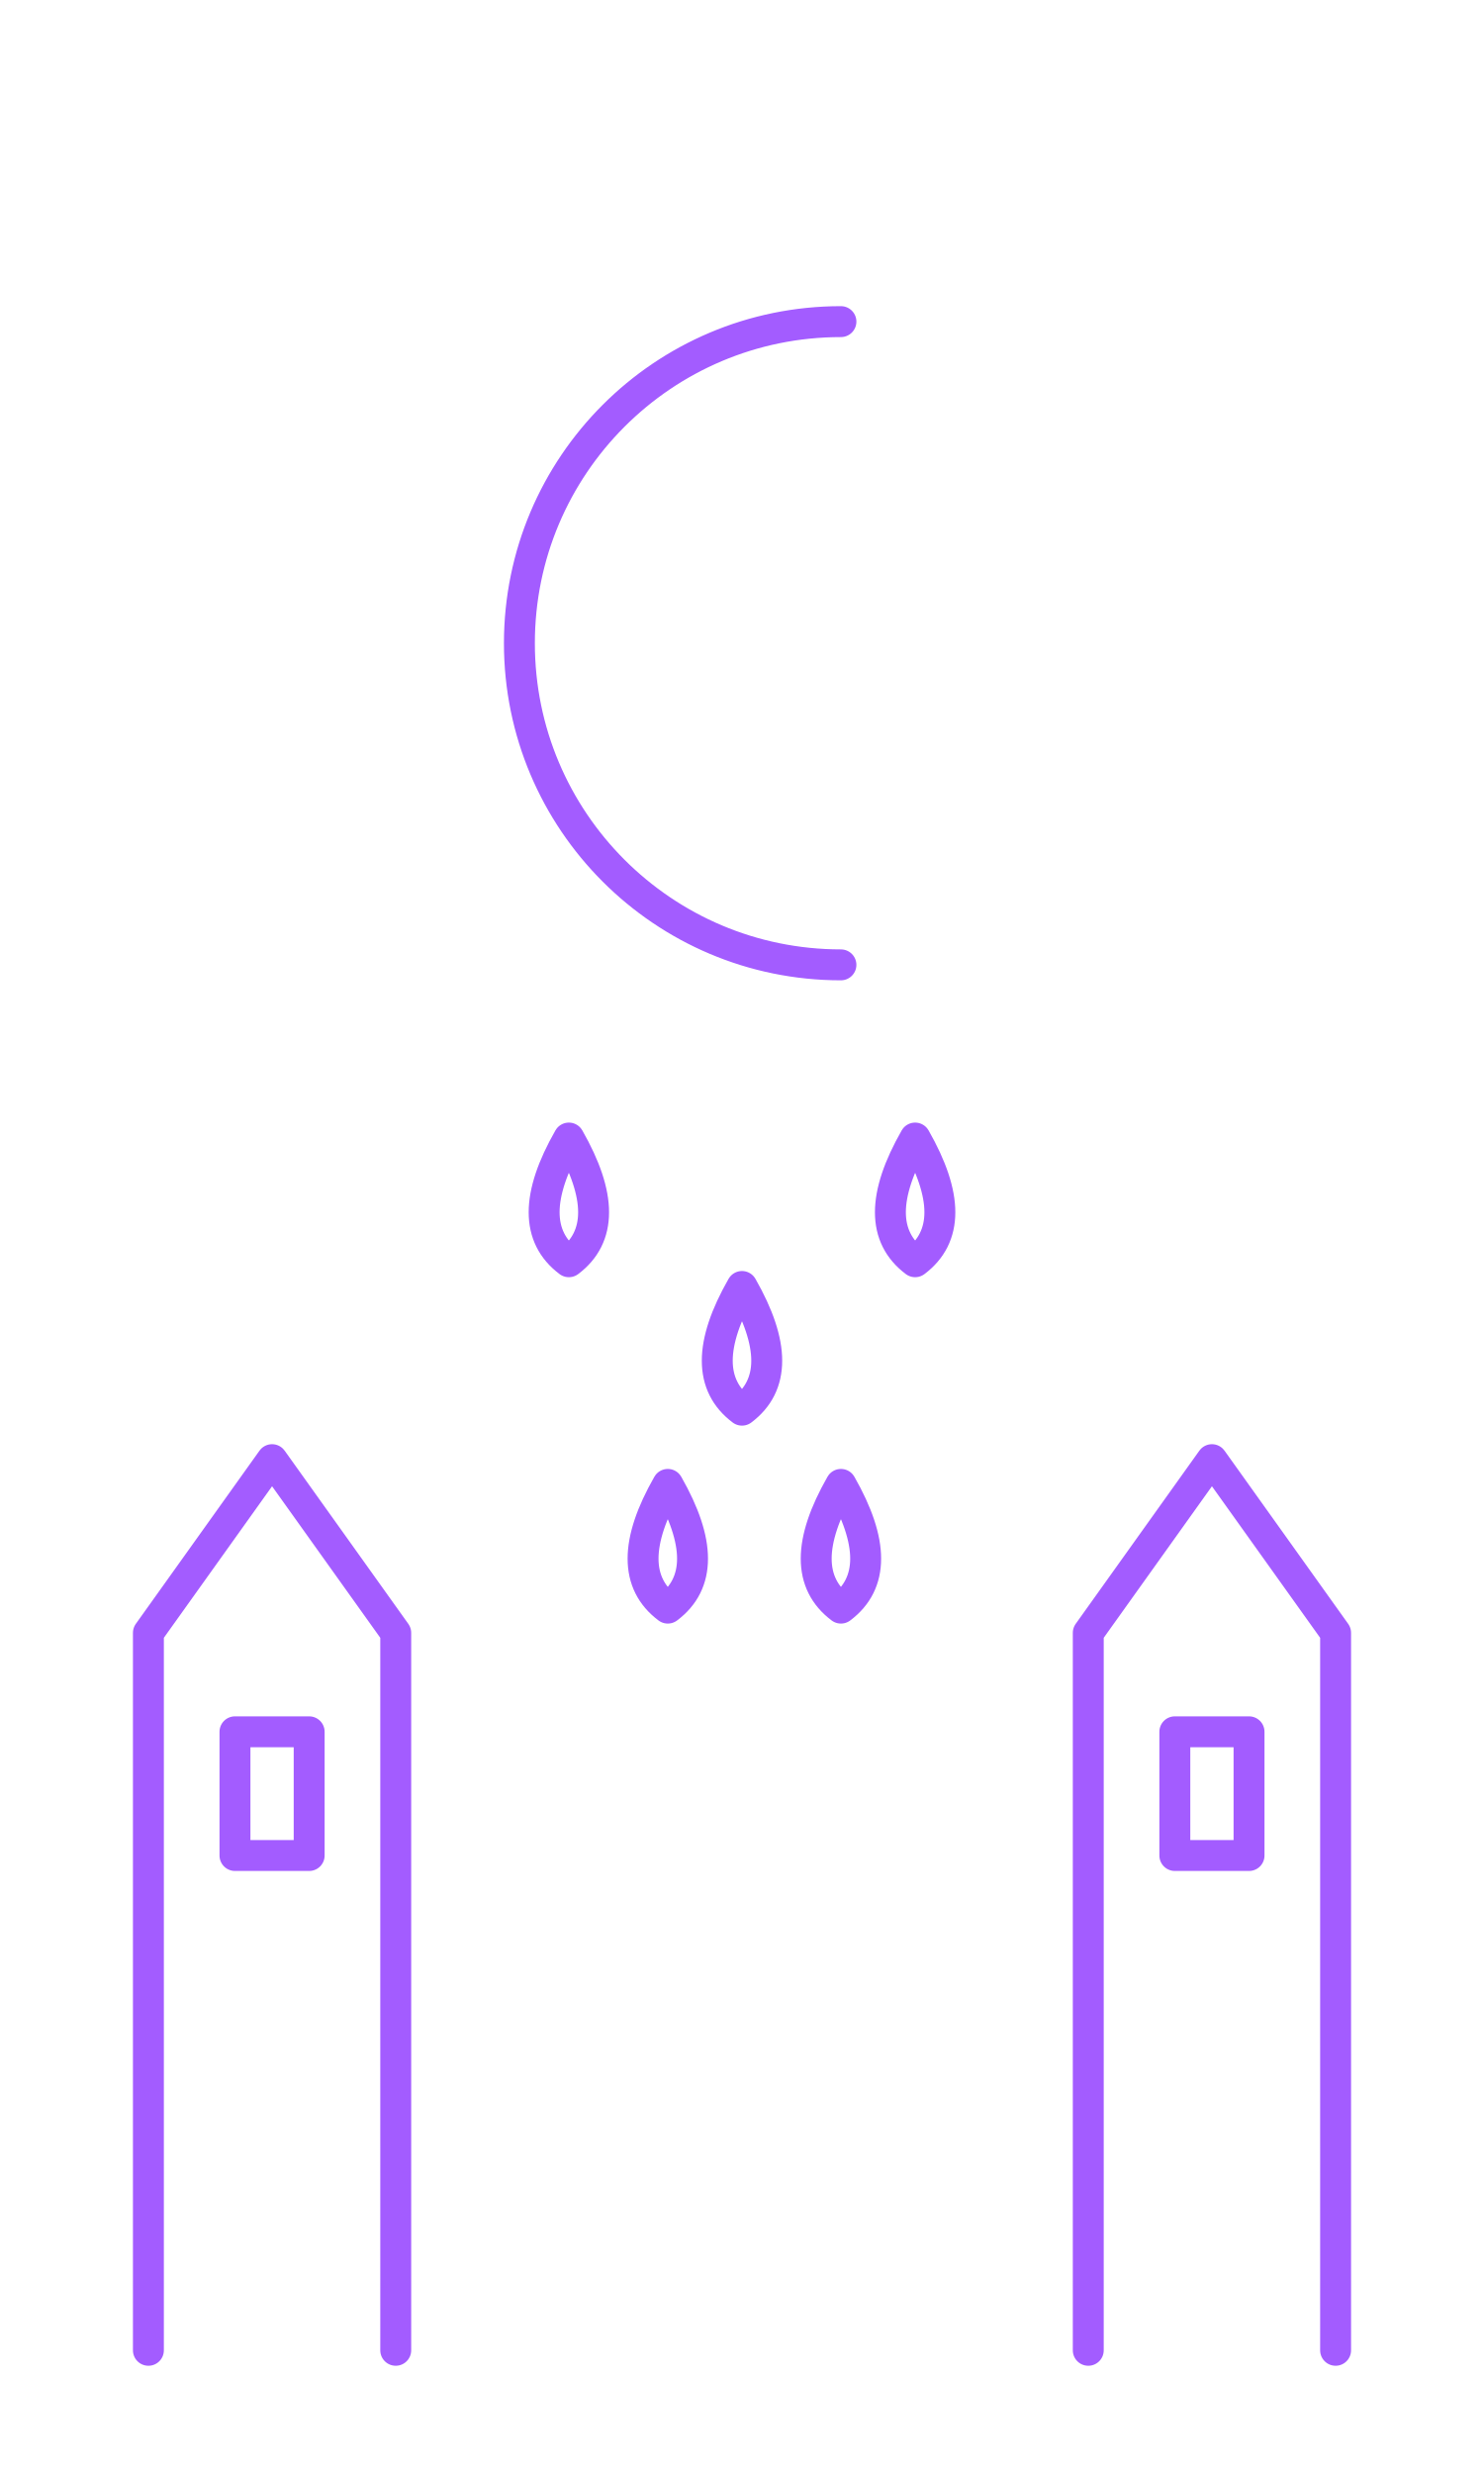
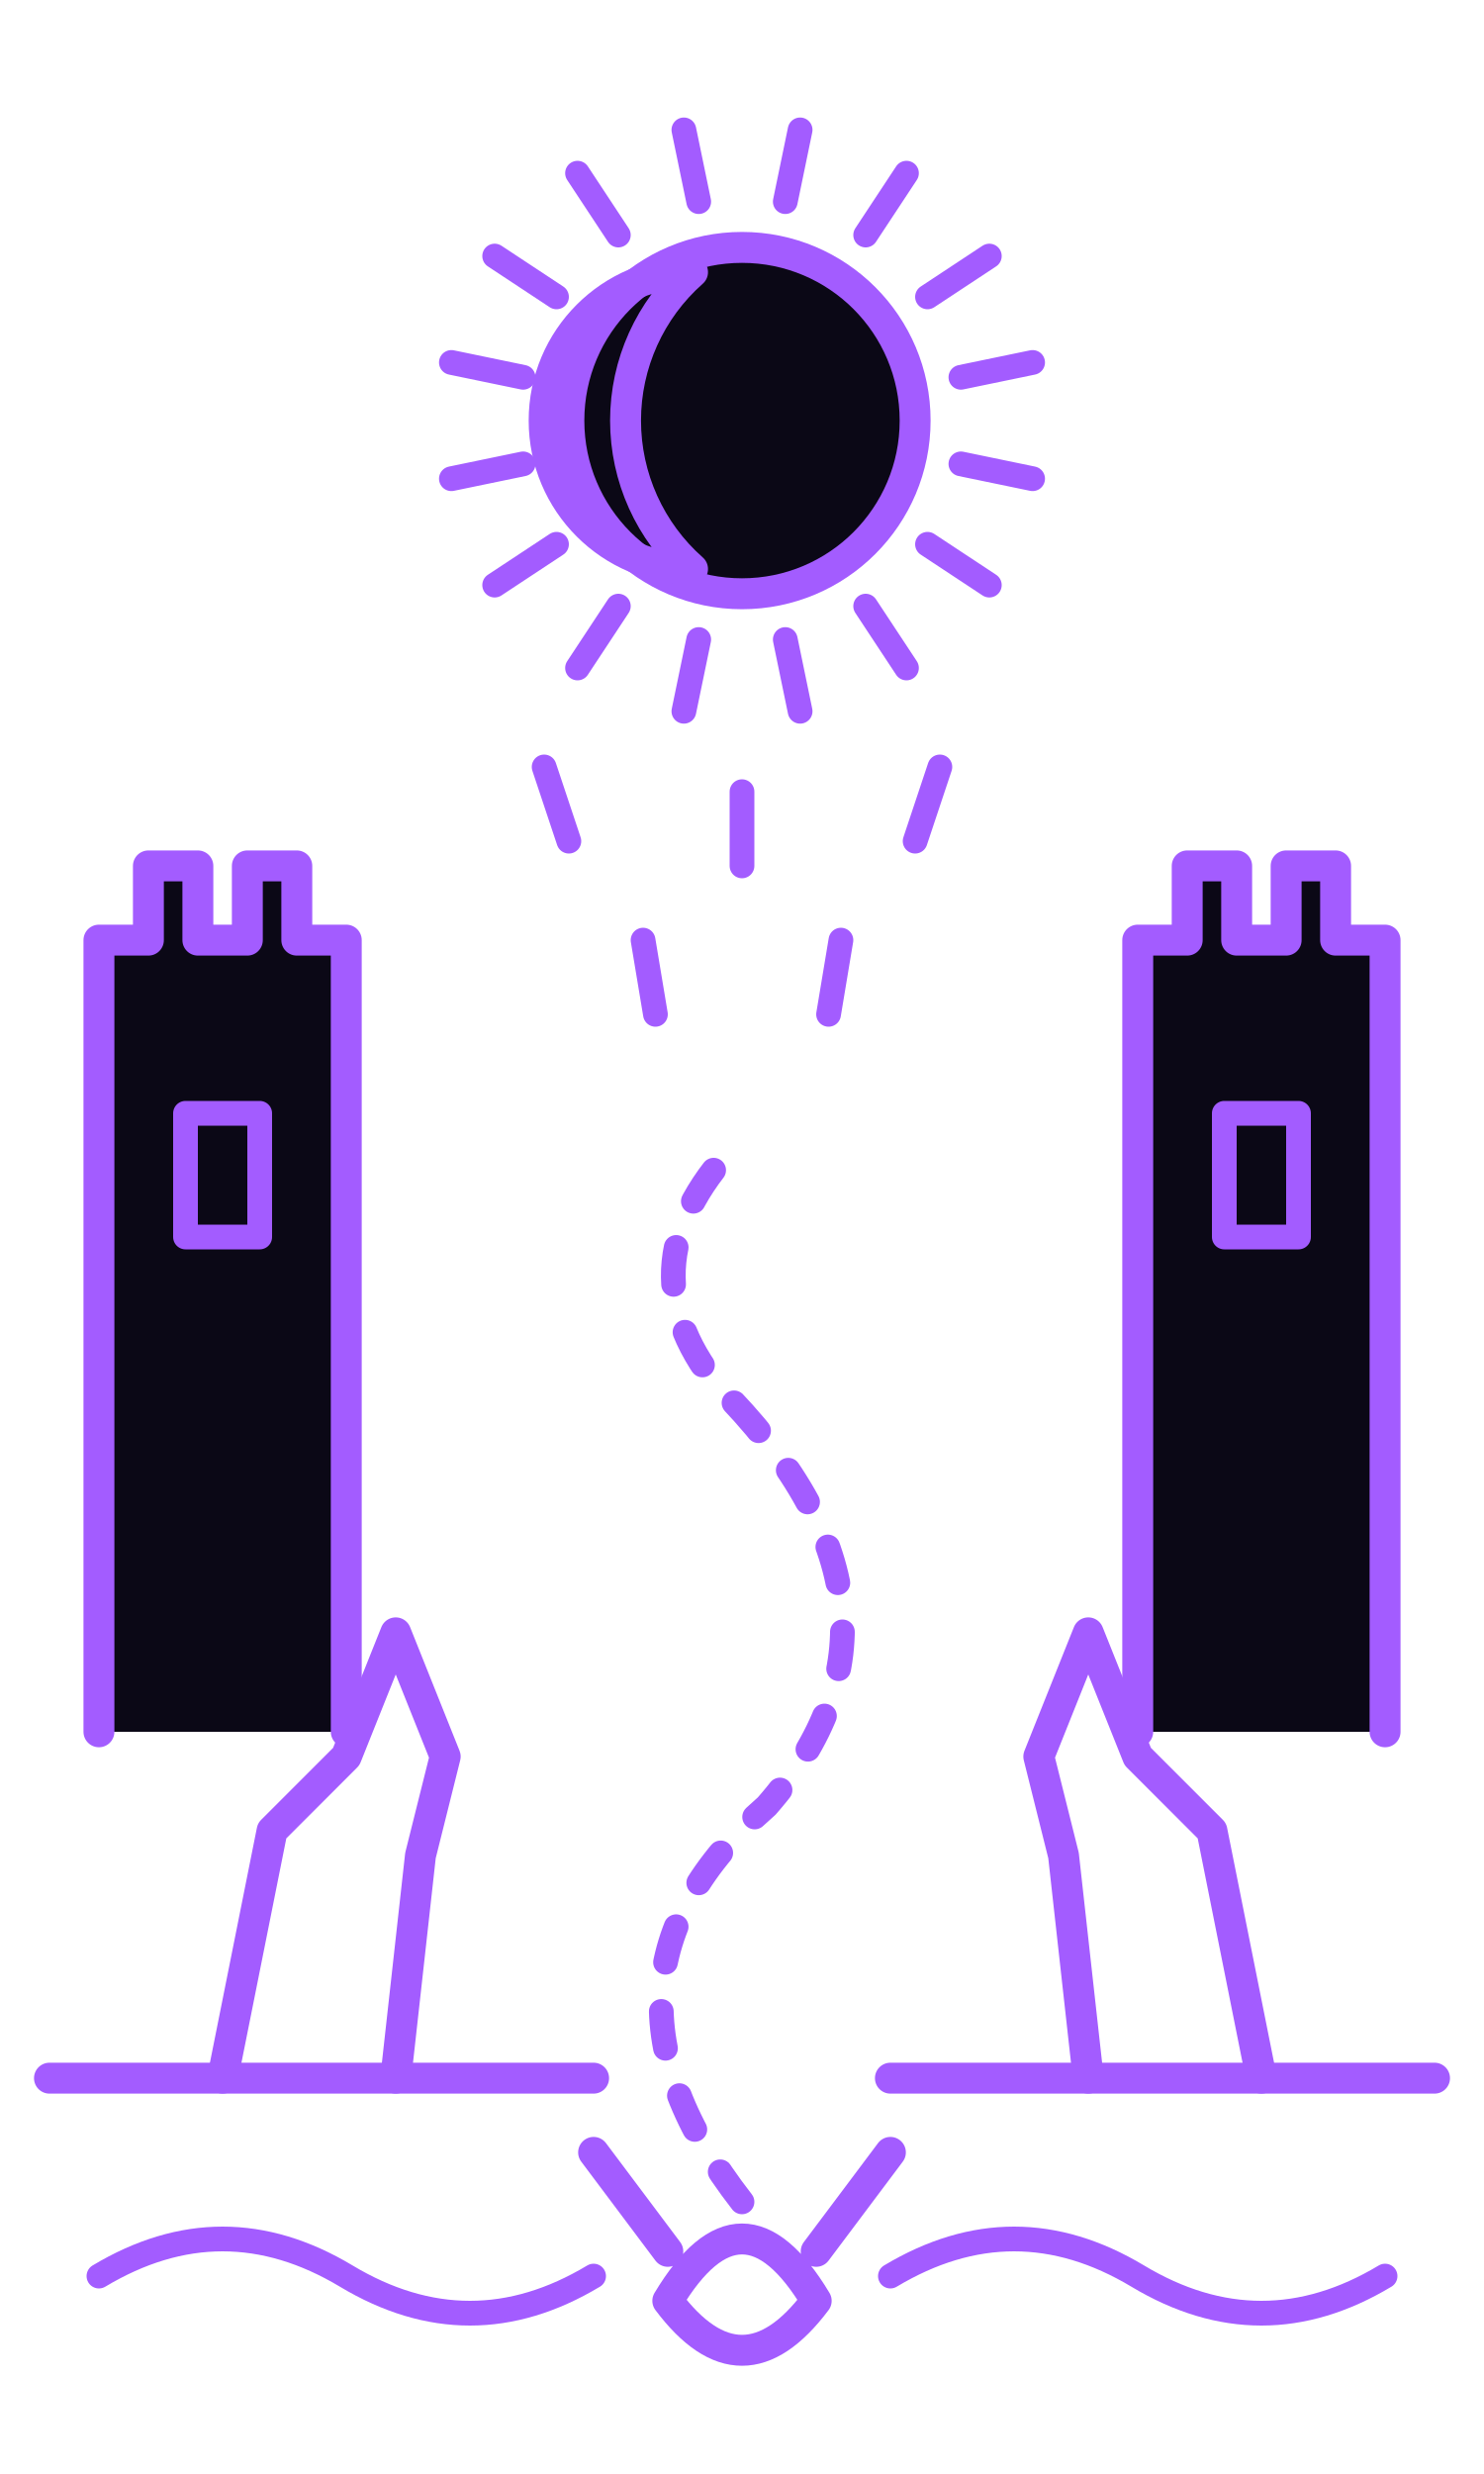
<svg xmlns="http://www.w3.org/2000/svg" viewBox="0 0 120 200" role="img">
  <g fill="none" stroke="#a35cff" stroke-width="2.5" stroke-linecap="round" stroke-linejoin="round">
-     <path d="M68 26 A26 26 0 1 0 68 78 A20 20 0 1 1 68 26 Z" fill="#0b0816" />
-     <path d="M46 92 Q50 99 46 102 Q42 99 46 92 Z" />
-     <path d="M60 104 Q64 111 60 114 Q56 111 60 104 Z" />
-     <path d="M74 92 Q78 99 74 102 Q70 99 74 92 Z" />
-     <path d="M54 120 Q58 127 54 130 Q50 127 54 120 Z" />
-     <path d="M68 120 Q72 127 68 130 Q64 127 68 120 Z" />
-     <path d="M12 190 L12 132 L22 118 L32 132 L32 190" />
-     <path d="M88 190 L88 132 L98 118 L108 132 L108 190" />
-     <rect x="19" y="140" width="6" height="10" />
-     <rect x="95" y="140" width="6" height="10" />
+     <circle cx="60" cy="34" r="14" fill="#0b0816" />
+     <path d="M56 22 A12 12 0 1 0 56 46 A16 16 0 0 1 56 22 Z" />
+     <path d="M77.7 37.5 L83.5 38.7 M75 44 L80 47.3 M70 49 L73.3 54 M63.5 51.7 L64.7 57.5 M56.5 51.7 L55.3 57.5 M50 49 L46.7 54 M45 44 L40 47.3 M42.3 37.5 L36.5 38.7 M42.3 30.5 L36.5 29.3 M45 24 L40 20.7 M50 19 L46.7 14 M56.5 16.3 L55.3 10.5 M63.5 16.3 L64.7 10.5 M70 19 L73.3 14 M75 24 L80 20.7 M77.7 30.5 L83.5 29.3" stroke-width="2" />
+     <path d="M44 62 L46 68 M60 64 L60 70 M76 62 L74 68 M52 76 L53 82 M68 76 L67 82" stroke-width="2" />
+     <path d="M8 140 L8 76 L12 76 L12 70 L16 70 L16 76 L20 76 L20 70 L24 70 L24 76 L28 76 L28 140" fill="#0b0816" />
+     <path d="M92 140 L92 76 L96 76 L96 70 L100 70 L100 76 L104 76 L104 70 L108 70 L108 76 L112 76 L112 140" fill="#0b0816" />
+     <rect x="15" y="90" width="6" height="10" stroke-width="2" />
+     <rect x="99" y="90" width="6" height="10" stroke-width="2" />
+     <path d="M60 178 Q46 160 62 146 Q76 130 58 112 Q50 102 60 92" stroke-width="2" stroke-dasharray="3 4" />
+     <path d="M18 168 L22 148 L28 142 L32 132 L36 142 L34 150 L32 168" />
+     <path d="M102 168 L98 148 L92 142 L88 132 L84 142 L86 150 L88 168" />
+     <path d="M4 168 L48 168 M72 168 L116 168" />
+     <path d="M8 184 Q18 178 28 184 Q38 190 48 184 M72 184 Q82 178 92 184 Q102 190 112 184" stroke-width="2" />
+     <path d="M54 186 Q60 176 66 186 Q60 194 54 186 Z M54 182 L48 174 M66 182 L72 174" />
  </g>
</svg>
